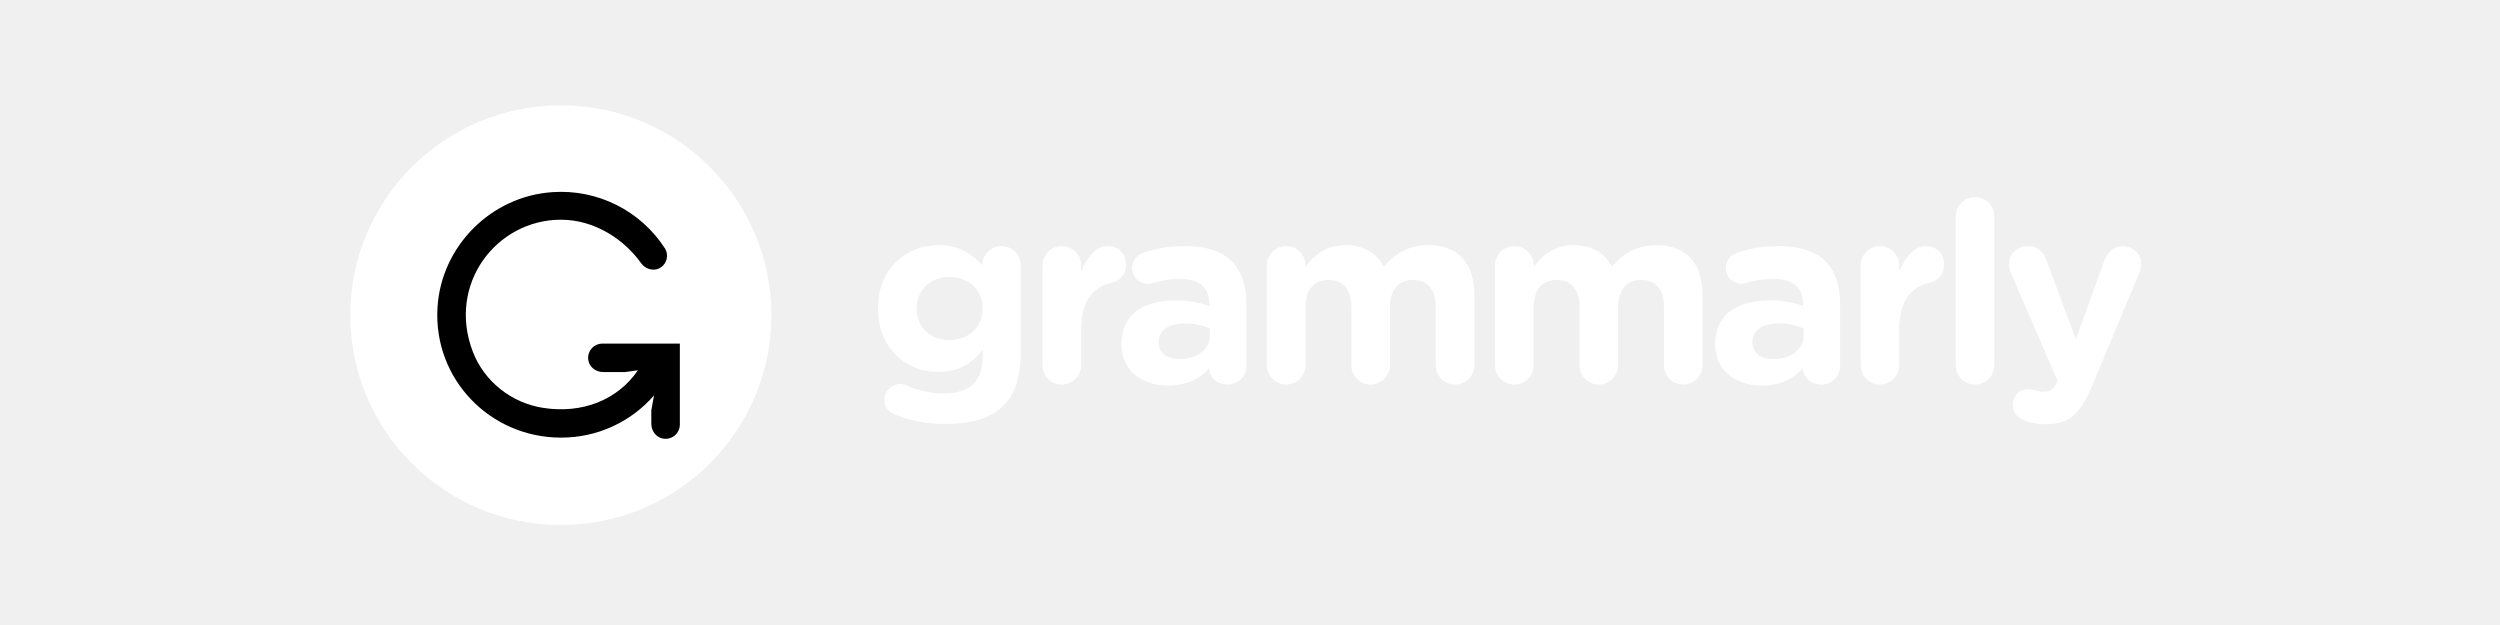
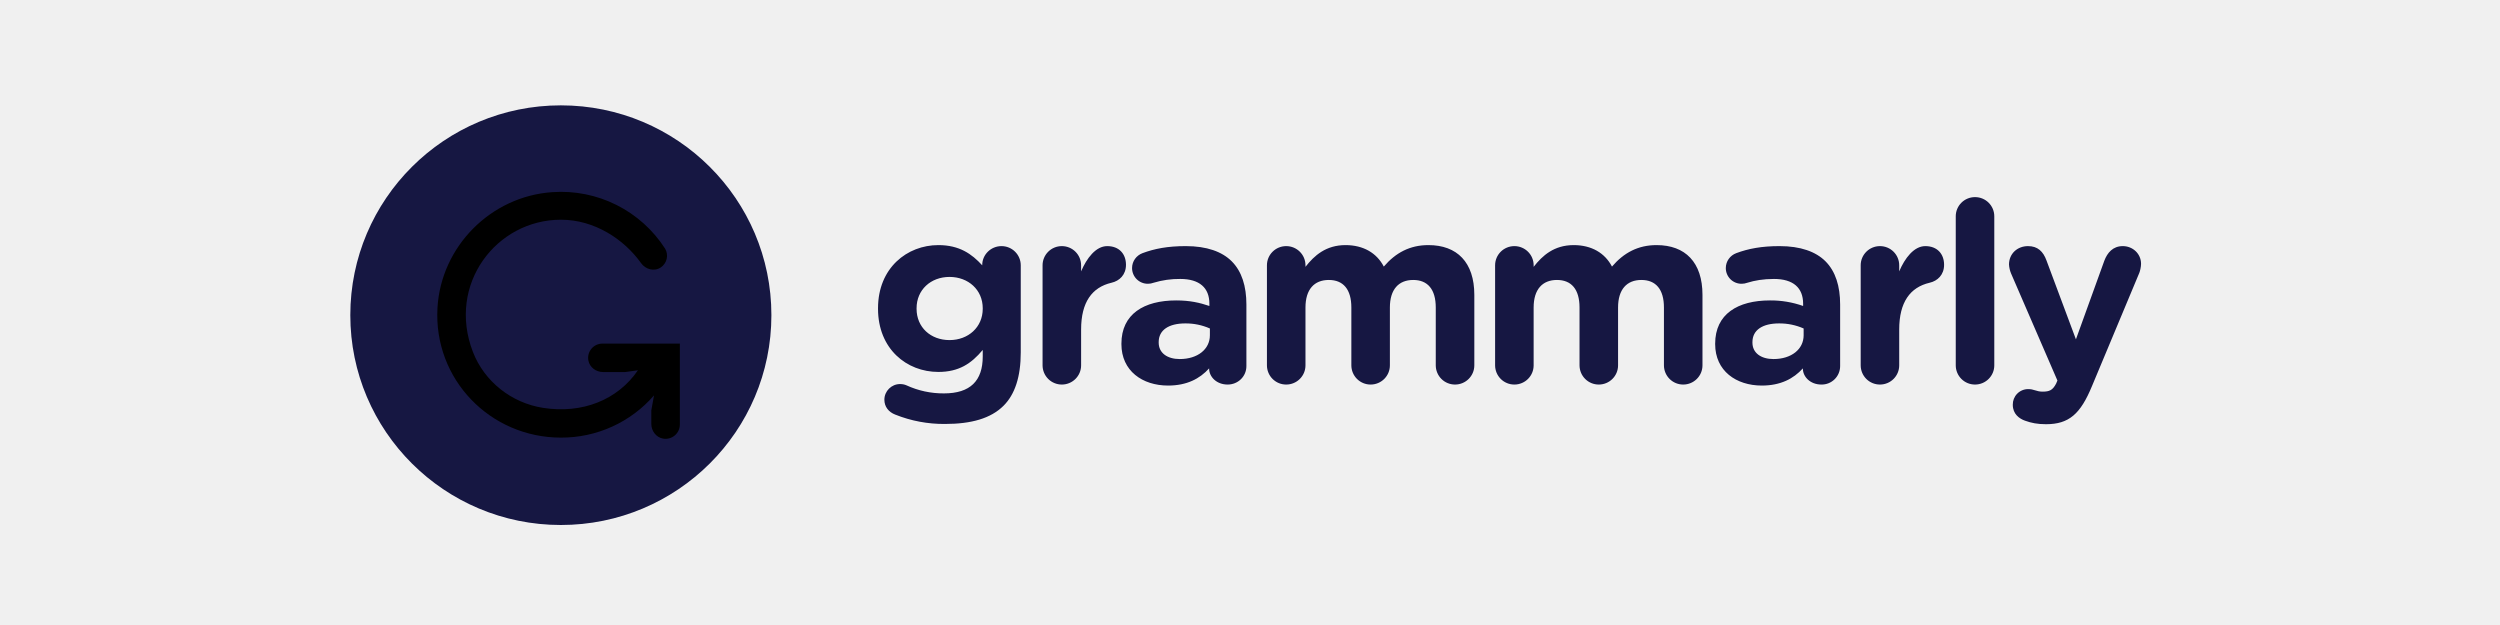
<svg xmlns="http://www.w3.org/2000/svg" width="200" height="50" viewBox="0 0 200 50" fill="none">
-   <path fill-rule="evenodd" clip-rule="evenodd" d="M71.622 33.169C71.095 32.968 70.75 32.543 70.75 31.976C70.75 31.29 71.317 30.724 72.007 30.724C72.21 30.724 72.373 30.764 72.515 30.825C73.455 31.258 74.48 31.479 75.515 31.472C77.626 31.472 78.619 30.462 78.619 28.52V27.995C77.706 29.087 76.713 29.755 75.07 29.755C72.535 29.755 70.242 27.915 70.242 24.7V24.661C70.242 21.427 72.575 19.608 75.07 19.608C76.753 19.608 77.746 20.316 78.578 21.226V21.204C78.578 20.375 79.267 19.689 80.12 19.689C80.97 19.689 81.66 20.375 81.66 21.224V28.198C81.66 30.138 81.195 31.552 80.282 32.461C79.267 33.473 77.706 33.917 75.597 33.917C74.236 33.929 72.885 33.675 71.622 33.169ZM78.619 24.701V24.661C78.619 23.185 77.462 22.154 75.962 22.154C74.462 22.154 73.326 23.185 73.326 24.661V24.701C73.326 26.196 74.462 27.207 75.962 27.207C77.462 27.207 78.619 26.176 78.619 24.701ZM83.405 21.224C83.405 20.375 84.095 19.689 84.946 19.689C85.799 19.689 86.488 20.375 86.488 21.224V21.709C86.934 20.659 87.664 19.689 88.578 19.689C89.531 19.689 90.078 20.315 90.078 21.184C90.078 21.992 89.551 22.477 88.921 22.619C87.36 22.984 86.489 24.176 86.489 26.358V29.228C86.489 30.077 85.799 30.764 84.946 30.764C84.744 30.765 84.544 30.725 84.358 30.648C84.171 30.572 84.001 30.459 83.858 30.316C83.715 30.173 83.601 30.004 83.523 29.817C83.446 29.631 83.406 29.431 83.405 29.229V21.224ZM89.713 27.531V27.491C89.713 25.125 91.517 24.034 94.094 24.034C95.189 24.034 95.98 24.216 96.751 24.478V24.296C96.751 23.024 95.96 22.316 94.419 22.316C93.697 22.308 92.979 22.41 92.288 22.619C92.146 22.672 91.995 22.7 91.843 22.701C91.677 22.704 91.511 22.674 91.356 22.612C91.201 22.55 91.06 22.459 90.941 22.342C90.822 22.225 90.728 22.086 90.663 21.932C90.599 21.778 90.565 21.613 90.565 21.447C90.565 20.901 90.908 20.437 91.397 20.254C92.37 19.89 93.424 19.689 94.864 19.689C96.547 19.689 97.764 20.133 98.534 20.901C99.346 21.709 99.712 22.903 99.712 24.358V29.288C99.712 30.117 99.042 30.764 98.211 30.764C97.318 30.764 96.73 30.138 96.73 29.491V29.47C95.98 30.299 94.947 30.845 93.445 30.845C91.397 30.845 89.713 29.673 89.713 27.531ZM96.791 26.822V26.278C96.171 26.005 95.501 25.867 94.824 25.873C93.505 25.873 92.695 26.398 92.695 27.369V27.409C92.695 28.238 93.384 28.724 94.377 28.724C95.818 28.724 96.791 27.935 96.791 26.822ZM101.355 21.224C101.355 20.375 102.044 19.689 102.897 19.689C103.748 19.689 104.438 20.375 104.438 21.224V21.346C105.147 20.437 106.081 19.608 107.642 19.608C109.061 19.608 110.136 20.234 110.704 21.326C111.657 20.215 112.794 19.608 114.273 19.608C116.565 19.608 117.946 20.982 117.946 23.59V29.228C117.946 30.077 117.255 30.764 116.403 30.764C116.201 30.765 116.001 30.725 115.814 30.648C115.627 30.572 115.457 30.459 115.314 30.316C115.171 30.174 115.057 30.004 114.98 29.818C114.902 29.631 114.861 29.431 114.861 29.229V24.6C114.861 23.145 114.211 22.397 113.057 22.397C111.9 22.397 111.191 23.145 111.191 24.6V29.229C111.191 30.077 110.502 30.764 109.649 30.764C109.242 30.765 108.85 30.604 108.561 30.316C108.272 30.028 108.109 29.637 108.108 29.229V24.6C108.108 23.145 107.459 22.397 106.304 22.397C105.147 22.397 104.438 23.145 104.438 24.6V29.229C104.438 30.077 103.748 30.764 102.897 30.764C102.695 30.765 102.494 30.726 102.308 30.649C102.121 30.572 101.951 30.459 101.807 30.316C101.664 30.174 101.55 30.004 101.473 29.818C101.395 29.631 101.355 29.431 101.355 29.229V21.224ZM119.608 21.224C119.608 20.375 120.298 19.689 121.15 19.689C122.002 19.689 122.692 20.375 122.692 21.224V21.346C123.4 20.437 124.333 19.608 125.896 19.608C127.315 19.608 128.39 20.234 128.958 21.326C129.911 20.215 131.047 19.608 132.527 19.608C134.819 19.608 136.198 20.982 136.198 23.59V29.228C136.198 30.077 135.509 30.764 134.656 30.764C134.248 30.765 133.857 30.604 133.568 30.316C133.279 30.028 133.116 29.637 133.115 29.229V24.6C133.115 23.145 132.465 22.397 131.31 22.397C130.153 22.397 129.445 23.145 129.445 24.6V29.229C129.445 30.077 128.755 30.764 127.903 30.764C127.701 30.765 127.501 30.725 127.314 30.648C127.128 30.572 126.958 30.459 126.815 30.316C126.672 30.173 126.558 30.004 126.48 29.817C126.403 29.631 126.363 29.431 126.362 29.229V24.6C126.362 23.145 125.713 22.397 124.557 22.397C123.4 22.397 122.691 23.145 122.691 24.6V29.229C122.691 30.077 122.002 30.764 121.15 30.764C120.948 30.765 120.747 30.725 120.561 30.648C120.374 30.572 120.204 30.459 120.061 30.316C119.918 30.173 119.804 30.004 119.726 29.817C119.649 29.631 119.609 29.431 119.608 29.229V21.224ZM137.213 27.531V27.491C137.213 25.125 139.019 24.034 141.594 24.034C142.499 24.026 143.397 24.176 144.25 24.478V24.296C144.25 23.024 143.459 22.316 141.918 22.316C141.066 22.316 140.377 22.437 139.788 22.619C139.646 22.672 139.495 22.7 139.343 22.701C139.176 22.704 139.011 22.674 138.856 22.613C138.7 22.551 138.559 22.459 138.44 22.343C138.321 22.226 138.226 22.086 138.162 21.933C138.097 21.779 138.064 21.613 138.064 21.447C138.064 20.901 138.41 20.437 138.896 20.254C139.87 19.89 140.925 19.689 142.364 19.689C144.048 19.689 145.265 20.133 146.035 20.901C146.846 21.709 147.211 22.903 147.211 24.358V29.288C147.211 29.484 147.172 29.678 147.096 29.858C147.021 30.039 146.91 30.203 146.77 30.34C146.63 30.478 146.465 30.586 146.283 30.659C146.101 30.732 145.907 30.767 145.711 30.764C144.818 30.764 144.23 30.138 144.23 29.491V29.47C143.48 30.299 142.444 30.845 140.945 30.845C138.896 30.845 137.213 29.673 137.213 27.531ZM144.291 26.822V26.278C143.672 26.006 143.001 25.867 142.324 25.873C141.005 25.873 140.195 26.398 140.195 27.369V27.409C140.195 28.238 140.883 28.724 141.878 28.724C143.317 28.724 144.291 27.935 144.291 26.822ZM148.855 21.224C148.855 20.375 149.544 19.689 150.396 19.689C151.248 19.689 151.937 20.375 151.937 21.224V21.709C152.383 20.659 153.113 19.689 154.027 19.689C154.979 19.689 155.527 20.315 155.527 21.184C155.527 21.992 154.999 22.477 154.371 22.619C152.81 22.984 151.937 24.176 151.937 26.358V29.228C151.937 30.077 151.248 30.764 150.396 30.764C149.988 30.765 149.596 30.604 149.307 30.316C149.018 30.028 148.856 29.637 148.855 29.229V21.224ZM156.46 17.304C156.46 16.453 157.15 15.769 158.001 15.769C158.854 15.769 159.543 16.453 159.543 17.304V29.228C159.543 30.077 158.854 30.764 158.001 30.764C157.593 30.765 157.202 30.604 156.913 30.316C156.624 30.028 156.461 29.637 156.46 29.229V17.303V17.304ZM161.997 33.654C161.551 33.493 161.023 33.129 161.023 32.382C161.02 32.22 161.049 32.058 161.108 31.907C161.168 31.755 161.257 31.617 161.37 31.501C161.483 31.384 161.618 31.291 161.768 31.227C161.917 31.163 162.078 31.129 162.241 31.128C162.484 31.128 162.626 31.168 162.747 31.209C163.011 31.29 163.174 31.331 163.397 31.331C163.944 31.331 164.208 31.23 164.492 30.684L164.593 30.441L160.883 21.872C160.79 21.646 160.735 21.407 160.72 21.163C160.72 20.295 161.389 19.689 162.241 19.689C163.011 19.689 163.457 20.113 163.72 20.841L166.074 27.147L168.345 20.861C168.588 20.215 169.033 19.689 169.826 19.689C170.616 19.689 171.284 20.295 171.284 21.104C171.284 21.346 171.204 21.69 171.144 21.831L167.351 30.906C166.438 33.108 165.526 33.937 163.68 33.937C162.991 33.937 162.504 33.837 161.997 33.654Z" fill="#ffffff" />
-   <path fill-rule="evenodd" clip-rule="evenodd" d="M61.712 25.214C61.712 34.484 54.171 42 44.868 42C35.566 42 28.025 34.484 28.025 25.214C28.025 15.944 35.566 8.428 44.868 8.428C54.171 8.428 61.712 15.944 61.712 25.214Z" fill="#ffffff" />
+   <path fill-rule="evenodd" clip-rule="evenodd" d="M71.622 33.169C71.095 32.968 70.75 32.543 70.75 31.976C70.75 31.29 71.317 30.724 72.007 30.724C72.21 30.724 72.373 30.764 72.515 30.825C73.455 31.258 74.48 31.479 75.515 31.472C77.626 31.472 78.619 30.462 78.619 28.52V27.995C77.706 29.087 76.713 29.755 75.07 29.755C72.535 29.755 70.242 27.915 70.242 24.7V24.661C70.242 21.427 72.575 19.608 75.07 19.608C76.753 19.608 77.746 20.316 78.578 21.226V21.204C78.578 20.375 79.267 19.689 80.12 19.689C80.97 19.689 81.66 20.375 81.66 21.224V28.198C81.66 30.138 81.195 31.552 80.282 32.461C79.267 33.473 77.706 33.917 75.597 33.917C74.236 33.929 72.885 33.675 71.622 33.169ZM78.619 24.701V24.661C78.619 23.185 77.462 22.154 75.962 22.154C74.462 22.154 73.326 23.185 73.326 24.661V24.701C73.326 26.196 74.462 27.207 75.962 27.207C77.462 27.207 78.619 26.176 78.619 24.701ZM83.405 21.224C83.405 20.375 84.095 19.689 84.946 19.689C85.799 19.689 86.488 20.375 86.488 21.224V21.709C86.934 20.659 87.664 19.689 88.578 19.689C89.531 19.689 90.078 20.315 90.078 21.184C90.078 21.992 89.551 22.477 88.921 22.619C87.36 22.984 86.489 24.176 86.489 26.358V29.228C86.489 30.077 85.799 30.764 84.946 30.764C84.744 30.765 84.544 30.725 84.358 30.648C84.171 30.572 84.001 30.459 83.858 30.316C83.715 30.173 83.601 30.004 83.523 29.817C83.446 29.631 83.406 29.431 83.405 29.229V21.224ZM89.713 27.531V27.491C89.713 25.125 91.517 24.034 94.094 24.034C95.189 24.034 95.98 24.216 96.751 24.478V24.296C96.751 23.024 95.96 22.316 94.419 22.316C93.697 22.308 92.979 22.41 92.288 22.619C92.146 22.672 91.995 22.7 91.843 22.701C91.677 22.704 91.511 22.674 91.356 22.612C91.201 22.55 91.06 22.459 90.941 22.342C90.822 22.225 90.728 22.086 90.663 21.932C90.599 21.778 90.565 21.613 90.565 21.447C90.565 20.901 90.908 20.437 91.397 20.254C92.37 19.89 93.424 19.689 94.864 19.689C96.547 19.689 97.764 20.133 98.534 20.901C99.346 21.709 99.712 22.903 99.712 24.358V29.288C99.712 30.117 99.042 30.764 98.211 30.764C97.318 30.764 96.73 30.138 96.73 29.491V29.47C95.98 30.299 94.947 30.845 93.445 30.845C91.397 30.845 89.713 29.673 89.713 27.531ZM96.791 26.822V26.278C96.171 26.005 95.501 25.867 94.824 25.873C93.505 25.873 92.695 26.398 92.695 27.369V27.409C92.695 28.238 93.384 28.724 94.377 28.724C95.818 28.724 96.791 27.935 96.791 26.822ZM101.355 21.224C101.355 20.375 102.044 19.689 102.897 19.689C103.748 19.689 104.438 20.375 104.438 21.224V21.346C105.147 20.437 106.081 19.608 107.642 19.608C109.061 19.608 110.136 20.234 110.704 21.326C111.657 20.215 112.794 19.608 114.273 19.608C116.565 19.608 117.946 20.982 117.946 23.59V29.228C117.946 30.077 117.255 30.764 116.403 30.764C116.201 30.765 116.001 30.725 115.814 30.648C115.627 30.572 115.457 30.459 115.314 30.316C115.171 30.174 115.057 30.004 114.98 29.818C114.902 29.631 114.861 29.431 114.861 29.229V24.6C114.861 23.145 114.211 22.397 113.057 22.397C111.9 22.397 111.191 23.145 111.191 24.6V29.229C111.191 30.077 110.502 30.764 109.649 30.764C109.242 30.765 108.85 30.604 108.561 30.316C108.272 30.028 108.109 29.637 108.108 29.229V24.6C108.108 23.145 107.459 22.397 106.304 22.397C105.147 22.397 104.438 23.145 104.438 24.6V29.229C104.438 30.077 103.748 30.764 102.897 30.764C102.695 30.765 102.494 30.726 102.308 30.649C102.121 30.572 101.951 30.459 101.807 30.316C101.664 30.174 101.55 30.004 101.473 29.818C101.395 29.631 101.355 29.431 101.355 29.229V21.224ZM119.608 21.224C119.608 20.375 120.298 19.689 121.15 19.689C122.002 19.689 122.692 20.375 122.692 21.224V21.346C123.4 20.437 124.333 19.608 125.896 19.608C127.315 19.608 128.39 20.234 128.958 21.326C129.911 20.215 131.047 19.608 132.527 19.608C134.819 19.608 136.198 20.982 136.198 23.59V29.228C136.198 30.077 135.509 30.764 134.656 30.764C134.248 30.765 133.857 30.604 133.568 30.316C133.279 30.028 133.116 29.637 133.115 29.229V24.6C133.115 23.145 132.465 22.397 131.31 22.397C130.153 22.397 129.445 23.145 129.445 24.6V29.229C129.445 30.077 128.755 30.764 127.903 30.764C127.701 30.765 127.501 30.725 127.314 30.648C127.128 30.572 126.958 30.459 126.815 30.316C126.672 30.173 126.558 30.004 126.48 29.817C126.403 29.631 126.363 29.431 126.362 29.229V24.6C126.362 23.145 125.713 22.397 124.557 22.397C123.4 22.397 122.691 23.145 122.691 24.6V29.229C122.691 30.077 122.002 30.764 121.15 30.764C120.948 30.765 120.747 30.725 120.561 30.648C120.374 30.572 120.204 30.459 120.061 30.316C119.918 30.173 119.804 30.004 119.726 29.817C119.649 29.631 119.609 29.431 119.608 29.229V21.224ZM137.213 27.531V27.491C137.213 25.125 139.019 24.034 141.594 24.034C142.499 24.026 143.397 24.176 144.25 24.478V24.296C144.25 23.024 143.459 22.316 141.918 22.316C141.066 22.316 140.377 22.437 139.788 22.619C139.646 22.672 139.495 22.7 139.343 22.701C139.176 22.704 139.011 22.674 138.856 22.613C138.7 22.551 138.559 22.459 138.44 22.343C138.321 22.226 138.226 22.086 138.162 21.933C138.097 21.779 138.064 21.613 138.064 21.447C138.064 20.901 138.41 20.437 138.896 20.254C139.87 19.89 140.925 19.689 142.364 19.689C144.048 19.689 145.265 20.133 146.035 20.901C146.846 21.709 147.211 22.903 147.211 24.358V29.288C147.211 29.484 147.172 29.678 147.096 29.858C147.021 30.039 146.91 30.203 146.77 30.34C146.63 30.478 146.465 30.586 146.283 30.659C146.101 30.732 145.907 30.767 145.711 30.764C144.818 30.764 144.23 30.138 144.23 29.491V29.47C143.48 30.299 142.444 30.845 140.945 30.845C138.896 30.845 137.213 29.673 137.213 27.531ZM144.291 26.822V26.278C143.672 26.006 143.001 25.867 142.324 25.873C141.005 25.873 140.195 26.398 140.195 27.369V27.409C140.195 28.238 140.883 28.724 141.878 28.724C143.317 28.724 144.291 27.935 144.291 26.822ZM148.855 21.224C148.855 20.375 149.544 19.689 150.396 19.689C151.248 19.689 151.937 20.375 151.937 21.224V21.709C152.383 20.659 153.113 19.689 154.027 19.689C154.979 19.689 155.527 20.315 155.527 21.184C155.527 21.992 154.999 22.477 154.371 22.619C152.81 22.984 151.937 24.176 151.937 26.358V29.228C151.937 30.077 151.248 30.764 150.396 30.764C149.988 30.765 149.596 30.604 149.307 30.316C149.018 30.028 148.856 29.637 148.855 29.229V21.224ZM156.46 17.304C156.46 16.453 157.15 15.769 158.001 15.769C158.854 15.769 159.543 16.453 159.543 17.304V29.228C159.543 30.077 158.854 30.764 158.001 30.764C157.593 30.765 157.202 30.604 156.913 30.316C156.624 30.028 156.461 29.637 156.46 29.229V17.303V17.304ZM161.997 33.654C161.551 33.493 161.023 33.129 161.023 32.382C161.02 32.22 161.049 32.058 161.108 31.907C161.168 31.755 161.257 31.617 161.37 31.501C161.483 31.384 161.618 31.291 161.768 31.227C161.917 31.163 162.078 31.129 162.241 31.128C162.484 31.128 162.626 31.168 162.747 31.209C163.011 31.29 163.174 31.331 163.397 31.331C163.944 31.331 164.208 31.23 164.492 30.684L164.593 30.441L160.883 21.872C160.79 21.646 160.735 21.407 160.72 21.163C160.72 20.295 161.389 19.689 162.241 19.689C163.011 19.689 163.457 20.113 163.72 20.841L166.074 27.147L168.345 20.861C168.588 20.215 169.033 19.689 169.826 19.689C170.616 19.689 171.284 20.295 171.284 21.104C171.284 21.346 171.204 21.69 171.144 21.831L167.351 30.906C166.438 33.108 165.526 33.937 163.68 33.937C162.991 33.937 162.504 33.837 161.997 33.654Z" fill="#161742" />
+   <path fill-rule="evenodd" clip-rule="evenodd" d="M61.712 25.214C61.712 34.484 54.171 42 44.868 42C35.566 42 28.025 34.484 28.025 25.214C28.025 15.944 35.566 8.428 44.868 8.428C54.171 8.428 61.712 15.944 61.712 25.214Z" fill="#161742" />
  <path fill-rule="evenodd" clip-rule="evenodd" d="M47.07 28.838C47.169 29.387 47.687 29.764 48.248 29.764H50.013L51.035 29.622C49.398 32.015 46.557 33.116 43.45 32.63C40.92 32.235 38.747 30.528 37.83 28.146C35.749 22.739 39.711 17.577 44.875 17.577C47.567 17.577 49.926 19.146 51.28 21.042C51.639 21.558 52.352 21.747 52.87 21.389C53.106 21.229 53.272 20.986 53.335 20.709C53.398 20.432 53.354 20.141 53.211 19.895C52.251 18.401 50.908 17.193 49.321 16.397C47.734 15.601 45.962 15.247 44.192 15.372C39.267 15.701 35.281 19.718 34.998 24.628C34.67 30.344 39.218 35.009 44.875 35.009C46.286 35.015 47.681 34.716 48.966 34.133C50.251 33.551 51.395 32.698 52.32 31.633L52.105 32.83V33.912C52.105 34.469 52.483 34.986 53.035 35.086C53.199 35.117 53.369 35.111 53.531 35.069C53.693 35.027 53.844 34.95 53.973 34.844C54.102 34.737 54.207 34.603 54.278 34.452C54.35 34.3 54.387 34.135 54.388 33.967V27.488H48.191C48.024 27.488 47.858 27.525 47.706 27.596C47.555 27.667 47.42 27.771 47.313 27.9C47.206 28.029 47.129 28.18 47.087 28.342C47.044 28.504 47.039 28.674 47.07 28.838Z" fill="black" />
</svg>
